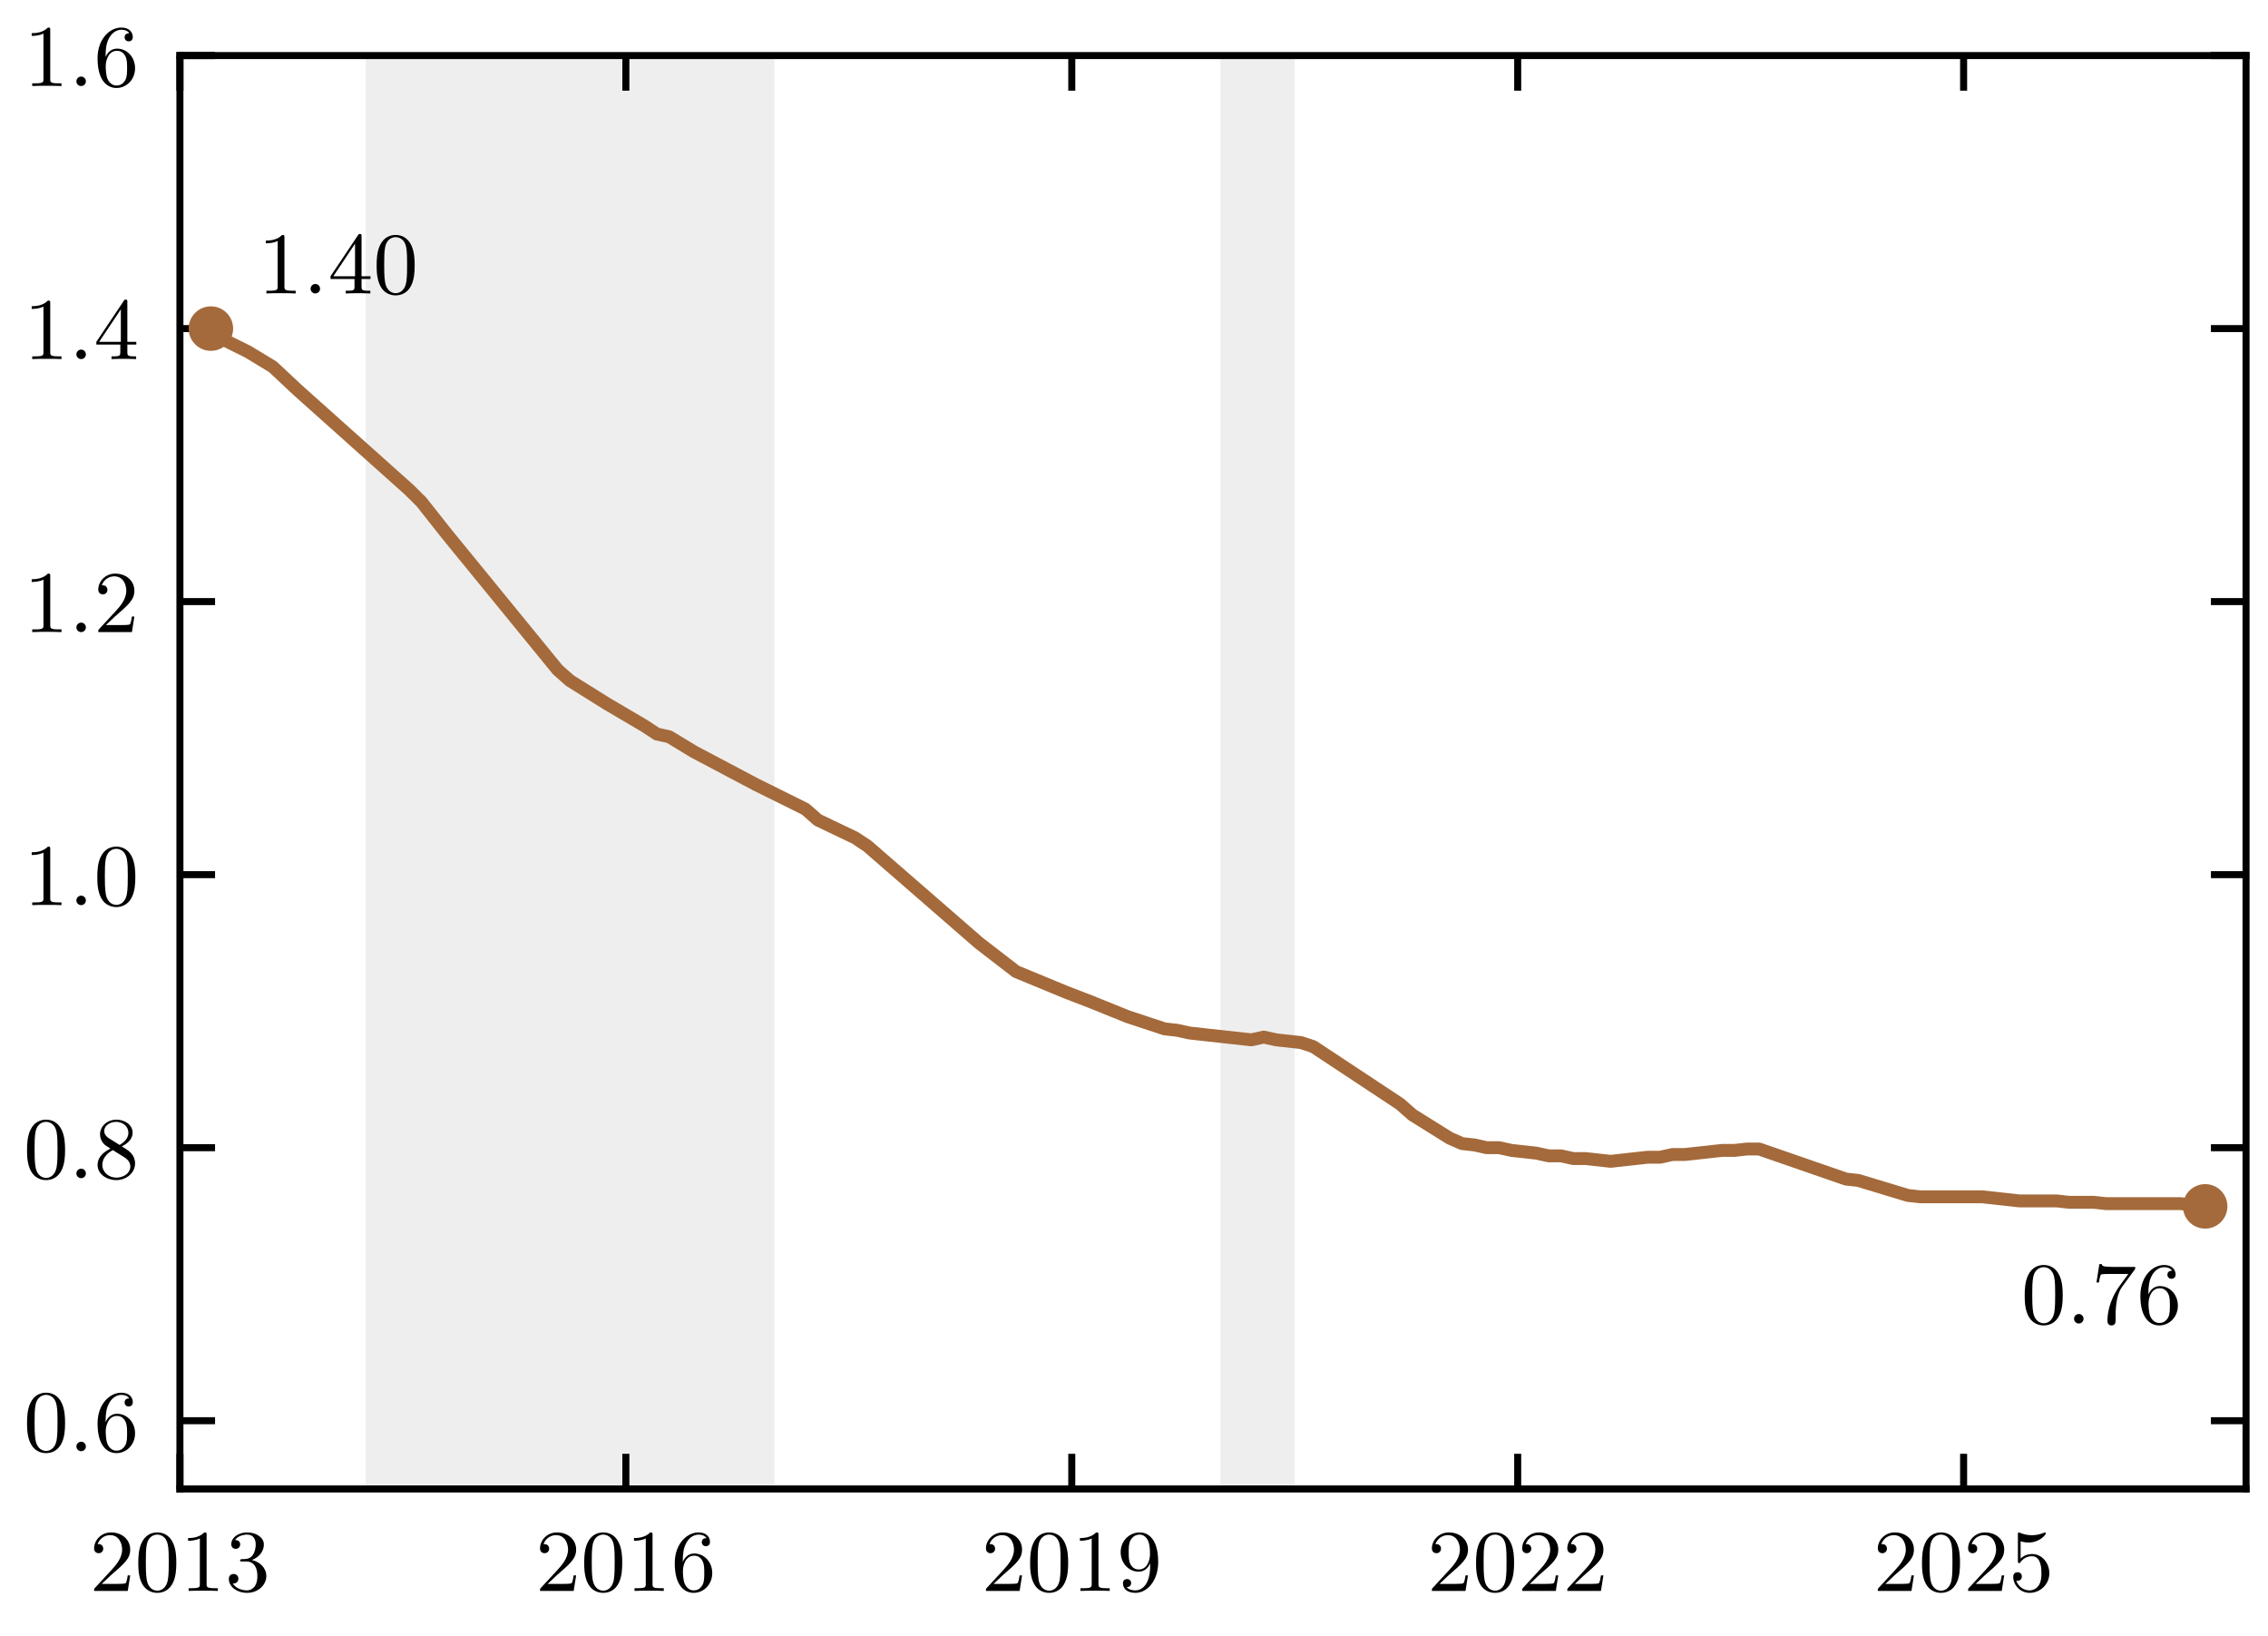
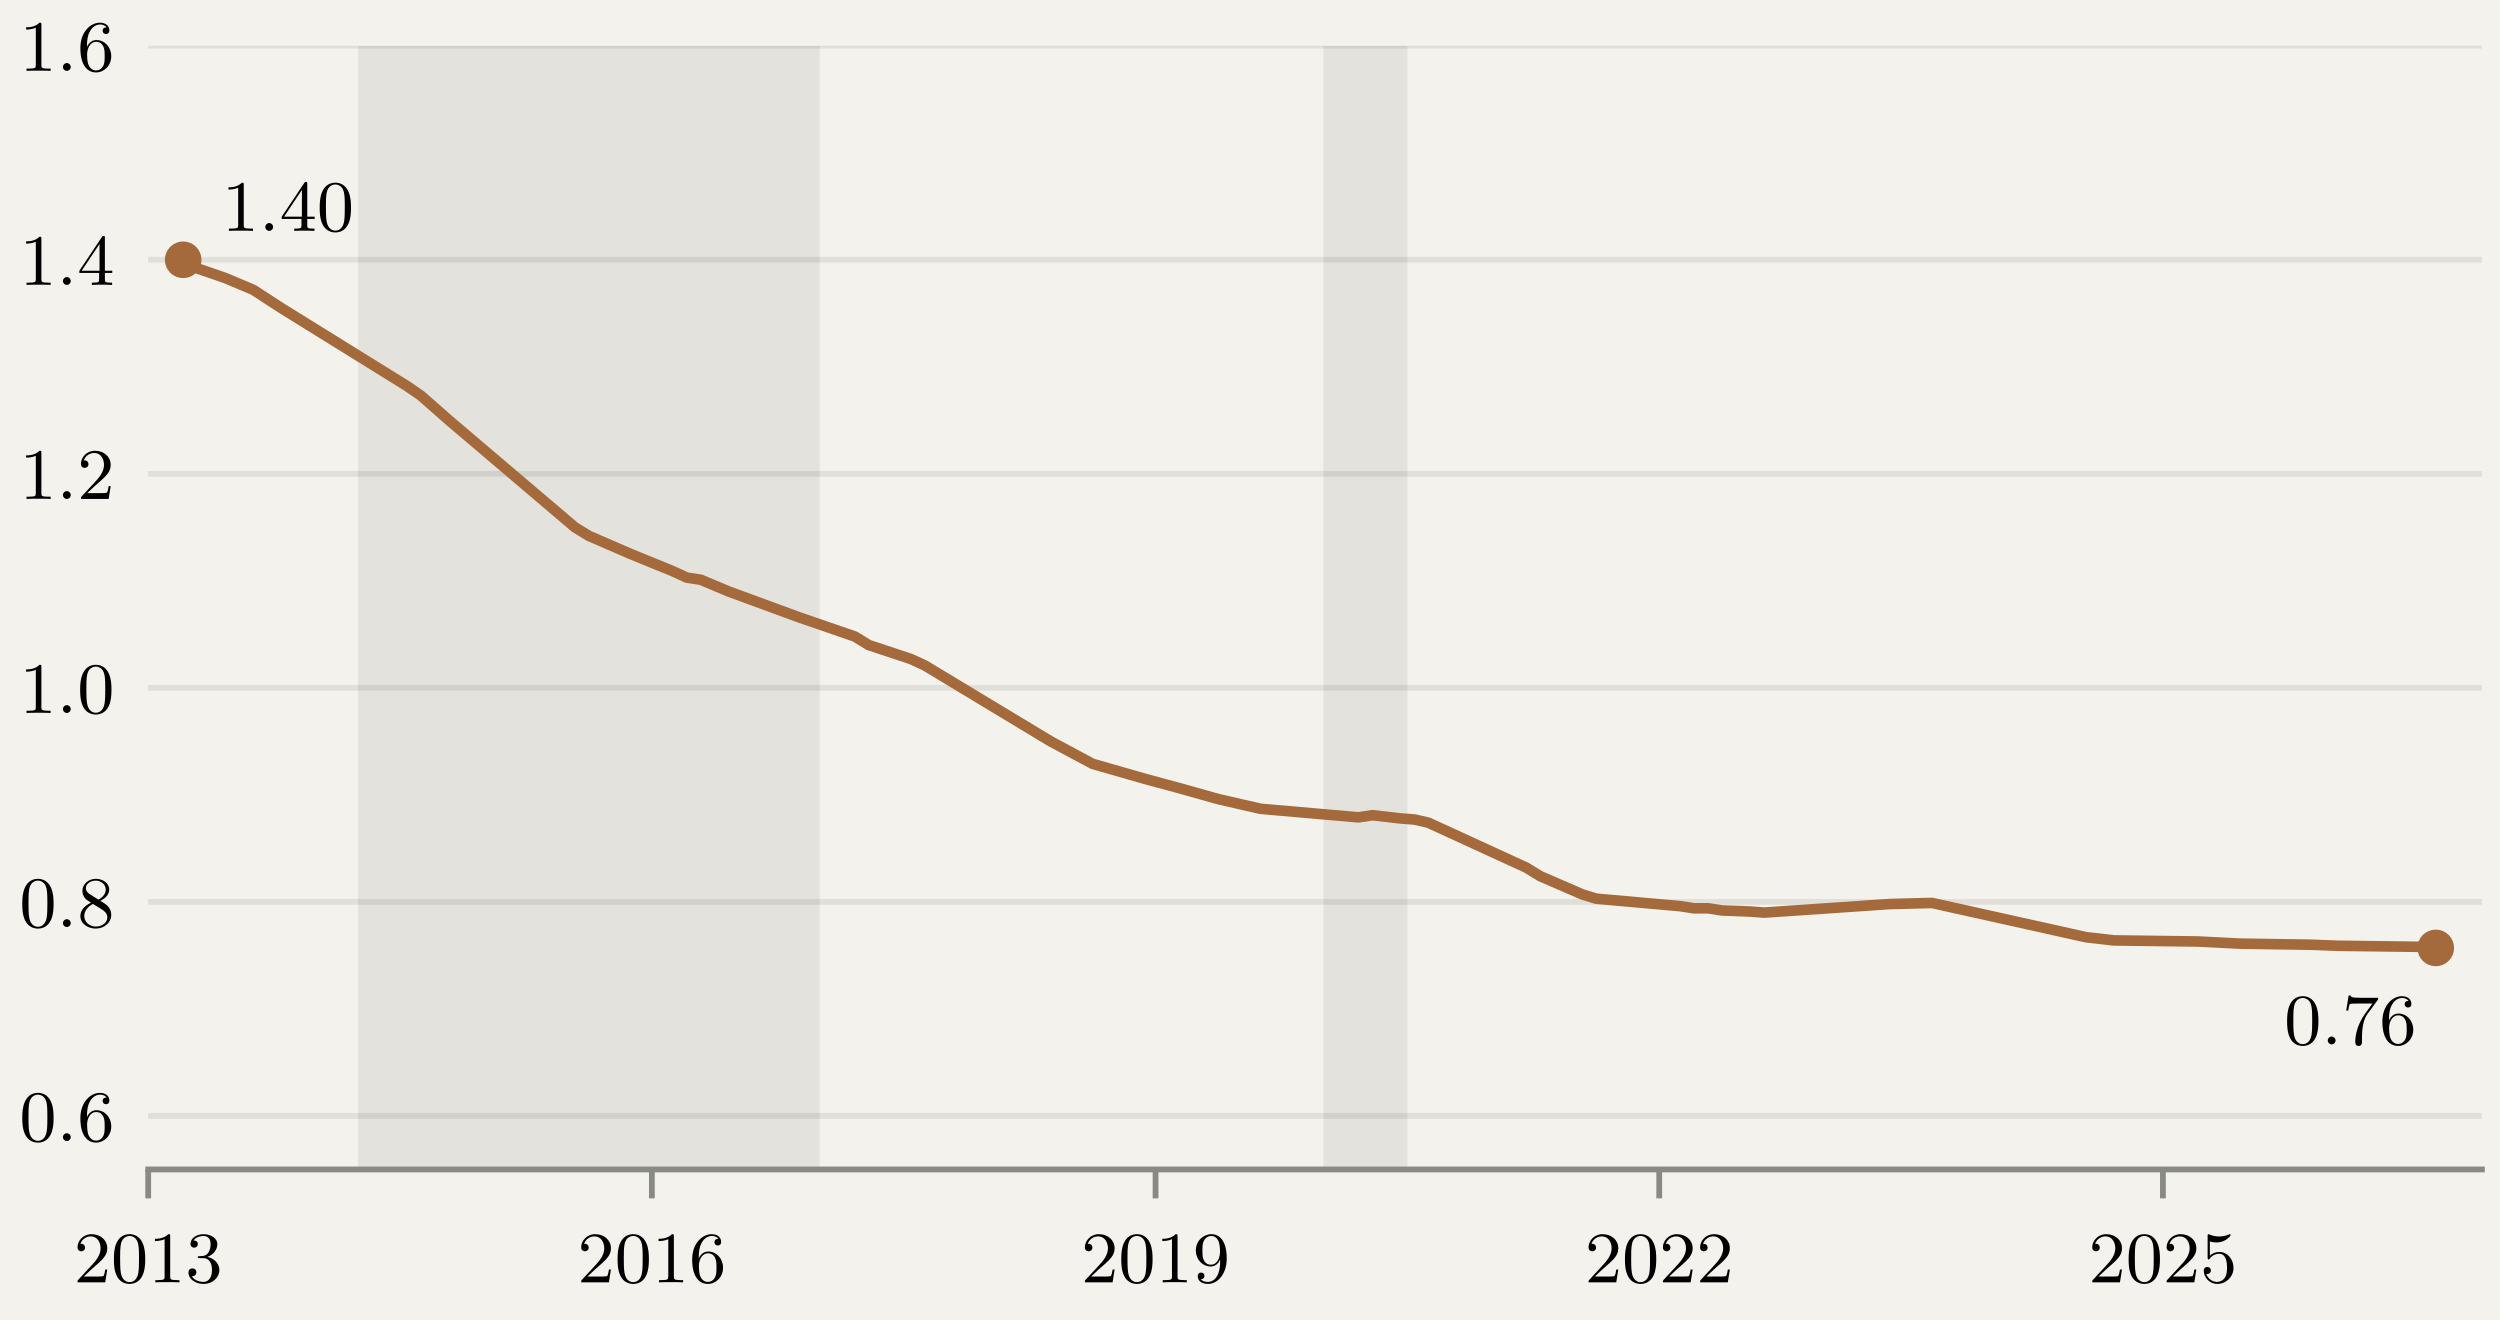
- <svg xmlns="http://www.w3.org/2000/svg" xmlns:xlink="http://www.w3.org/1999/xlink" width="193.68pt" height="139.68pt" viewBox="0 0 193.68 139.68" version="1.1">
+ <svg xmlns="http://www.w3.org/2000/svg" xmlns:xlink="http://www.w3.org/1999/xlink" width="259.2pt" height="136.8pt" viewBox="0 0 259.2 136.8" version="1.1">
  <defs>
    <style type="text/css">*{stroke-linejoin: round; stroke-linecap: butt}</style>
  </defs>
  <g id="figure_1">
    <g id="patch_1">
-       <path d="M 0 139.68  L 193.68 139.68  L 193.68 0  L 0 0  z " style="fill: #ffffff" />
+       <path d="M 0 136.8  L 259.2 136.8  L 259.2 0  L 0 0  z " style="fill: #f4f2ec" />
    </g>
    <g id="axes_1">
      <g id="patch_2">
-         <path d="M 15.365 127.127  L 191.805 127.127  L 191.805 4.744  L 15.365 4.744  z " style="fill: #ffffff" />
-       </g>
-       <g id="patch_3">
-         <path d="M 31.232 127.127  L 66.139 127.127  L 66.139 4.744  L 31.232 4.744  z " clip-path="url(#pcdf5a57029)" style="opacity: 0.07" />
-       </g>
-       <g id="patch_4">
-         <path d="M 104.22 127.127  L 110.566 127.127  L 110.566 4.744  L 104.22 4.744  z " clip-path="url(#pcdf5a57029)" style="opacity: 0.07" />
+         <path d="M 15.365 121.248  L 257.325 121.248  L 257.325 4.744  L 15.365 4.744  z " style="fill: #f4f2ec" />
      </g>
      <g id="matplotlib.axis_1">
        <g id="xtick_1">
          <g id="line2d_1">
            <defs>
-               <path id="mfbcdeee113" d="M 0 0  L 0 -3  " style="stroke: #000000; stroke-width: 0.6" />
+               <path id="m4b4d4f47e8" d="M 0 0  L 0 3  " style="stroke: #8a8a84; stroke-width: 0.6" />
            </defs>
            <g>
-               <use xlink:href="#mfbcdeee113" x="15.365" y="127.127" style="stroke: #000000; stroke-width: 0.6" />
-             </g>
-           </g>
-           <g id="line2d_2">
-             <defs>
-               <path id="ma1b12f14a0" d="M 0 0  L 0 3  " style="stroke: #000000; stroke-width: 0.6" />
-             </defs>
-             <g>
-               <use xlink:href="#ma1b12f14a0" x="15.365" y="4.744" style="stroke: #000000; stroke-width: 0.6" />
+               <use xlink:href="#m4b4d4f47e8" x="15.365" y="121.248" style="fill: #8a8a84; stroke: #8a8a84; stroke-width: 0.6" />
            </g>
          </g>
          <g id="text_1">
-             <g transform="translate(7.654063 135.833) scale(0.075 -0.075)">
+             <g transform="translate(7.654062 132.953) scale(0.075 -0.075)">
              <defs>
                <path id="LMRoman9-Regular-32" d="M 2957 1133  L 2778 1133  C 2765 1050 2714 672 2630 570  C 2592 512 2150 512 2022 512  L 883 512  L 1517 1114  C 2566 2022 2957 2362 2957 3014  C 2957 3750 2349 4262 1562 4262  C 826 4262 326 3680 326 3098  C 326 2778 602 2746 659 2746  C 800 2746 992 2848 992 3078  C 992 3270 858 3411 659 3411  C 627 3411 608 3411 582 3405  C 736 3859 1146 4064 1491 4064  C 2144 4064 2368 3456 2368 3014  C 2368 2362 1875 1830 1568 1498  L 397 230  C 326 160 326 147 326 0  L 2778 0  L 2957 1133  z " transform="scale(0.015625)" />
                <path id="LMRoman9-Regular-30" d="M 3027 2048  C 3027 2477 3008 3027 2784 3507  C 2502 4109 2016 4262 1645 4262  C 1261 4262 774 4109 493 3494  C 288 3053 256 2534 256 2048  C 256 1632 269 1011 544 506  C 845 -38 1344 -141 1638 -141  C 2054 -141 2528 38 2797 627  C 2989 1056 3027 1536 3027 2048  z M 2477 2125  C 2477 1728 2477 1190 2413 813  C 2278 83 1805 19 1645 19  C 1453 19 992 109 870 832  C 806 1210 806 1760 806 2125  C 806 2560 806 3066 883 3418  C 1011 3987 1421 4102 1638 4102  C 1882 4102 2285 3974 2406 3379  C 2477 3027 2477 2528 2477 2125  z " transform="scale(0.015625)" />
                <path id="LMRoman9-Regular-31" d="M 2765 0  L 2765 198  L 2560 198  C 1965 198 1946 275 1946 512  L 1946 4090  C 1946 4250 1939 4262 1779 4262  C 1382 3853 794 3853 595 3853  L 595 3654  C 717 3654 1107 3654 1453 3821  L 1453 512  C 1453 275 1434 198 838 198  L 634 198  L 634 0  C 864 19 1434 19 1696 19  C 1958 19 2534 19 2765 0  z " transform="scale(0.015625)" />
                <path id="LMRoman9-Regular-33" d="M 3008 1088  C 3008 1645 2566 2118 1952 2253  C 2547 2477 2829 2944 2829 3386  C 2829 3878 2285 4262 1619 4262  C 954 4262 454 3885 454 3398  C 454 3187 595 3066 781 3066  C 966 3066 1101 3200 1101 3386  C 1101 3610 947 3706 730 3706  C 896 3974 1286 4102 1600 4102  C 2131 4102 2234 3680 2234 3379  C 2234 3187 2195 2880 2035 2637  C 1837 2349 1613 2336 1427 2323  C 1267 2310 1254 2310 1203 2310  C 1146 2304 1094 2298 1094 2227  C 1094 2144 1146 2144 1254 2144  L 1555 2144  C 2112 2144 2355 1696 2355 1088  C 2355 269 1920 38 1594 38  C 1472 38 851 70 563 544  C 794 512 973 672 973 890  C 973 1101 813 1235 627 1235  C 467 1235 275 1139 275 870  C 275 301 870 -141 1613 -141  C 2413 -141 3008 435 3008 1088  z " transform="scale(0.015625)" />
              </defs>
              <use xlink:href="#LMRoman9-Regular-32" />
              <use xlink:href="#LMRoman9-Regular-30" transform="translate(51.39999 0)" />
              <use xlink:href="#LMRoman9-Regular-31" transform="translate(102.8 0)" />
              <use xlink:href="#LMRoman9-Regular-33" transform="translate(154.2 0)" />
            </g>
          </g>
        </g>
        <g id="xtick_2">
-           <g id="line2d_3">
-             <g>
-               <use xlink:href="#mfbcdeee113" x="53.446" y="127.127" style="stroke: #000000; stroke-width: 0.6" />
-             </g>
-           </g>
-           <g id="line2d_4">
-             <g>
-               <use xlink:href="#ma1b12f14a0" x="53.446" y="4.744" style="stroke: #000000; stroke-width: 0.6" />
+           <g id="line2d_2">
+             <g>
+               <use xlink:href="#m4b4d4f47e8" x="67.587" y="121.248" style="fill: #8a8a84; stroke: #8a8a84; stroke-width: 0.6" />
            </g>
          </g>
          <g id="text_2">
-             <g transform="translate(45.73464 135.833) scale(0.075 -0.075)">
+             <g transform="translate(59.87564 132.953) scale(0.075 -0.075)">
              <defs>
                <path id="LMRoman9-Regular-36" d="M 3008 1299  C 3008 2112 2419 2726 1696 2726  C 1312 2726 1037 2502 858 2118  C 858 2771 928 3136 1101 3469  C 1229 3731 1542 4102 2016 4102  C 2144 4102 2438 4077 2586 3846  C 2349 3846 2246 3725 2246 3552  C 2246 3386 2362 3258 2541 3258  C 2720 3258 2842 3373 2842 3565  C 2842 3923 2586 4262 2003 4262  C 1178 4262 275 3450 275 2022  C 275 288 1056 -141 1658 -141  C 2368 -141 3008 454 3008 1299  z M 2426 1306  C 2426 998 2426 685 2304 448  C 2106 83 1824 38 1651 38  C 1286 38 1075 339 998 525  C 877 813 870 1344 870 1446  C 870 1875 1069 2566 1683 2566  C 1786 2566 2099 2566 2304 2170  C 2426 1926 2426 1613 2426 1306  z " transform="scale(0.015625)" />
              </defs>
              <use xlink:href="#LMRoman9-Regular-32" />
              <use xlink:href="#LMRoman9-Regular-30" transform="translate(51.39999 0)" />
              <use xlink:href="#LMRoman9-Regular-31" transform="translate(102.8 0)" />
              <use xlink:href="#LMRoman9-Regular-36" transform="translate(154.2 0)" />
            </g>
          </g>
        </g>
        <g id="xtick_3">
-           <g id="line2d_5">
-             <g>
-               <use xlink:href="#mfbcdeee113" x="91.526" y="127.127" style="stroke: #000000; stroke-width: 0.6" />
-             </g>
-           </g>
-           <g id="line2d_6">
-             <g>
-               <use xlink:href="#ma1b12f14a0" x="91.526" y="4.744" style="stroke: #000000; stroke-width: 0.6" />
+           <g id="line2d_3">
+             <g>
+               <use xlink:href="#m4b4d4f47e8" x="119.808" y="121.248" style="fill: #8a8a84; stroke: #8a8a84; stroke-width: 0.6" />
            </g>
          </g>
          <g id="text_3">
-             <g transform="translate(83.81521 135.833) scale(0.075 -0.075)">
+             <g transform="translate(112.0972 132.953) scale(0.075 -0.075)">
              <defs>
                <path id="LMRoman9-Regular-39" d="M 3008 2106  C 3008 3840 2240 4262 1664 4262  C 928 4262 275 3667 275 2829  C 275 2016 864 1402 1587 1402  C 2054 1402 2310 1741 2426 2016  L 2426 1875  C 2426 314 1715 38 1350 38  C 1203 38 877 64 710 275  L 736 275  C 787 262 1037 314 1037 570  C 1037 736 922 864 742 864  C 563 864 442 749 442 557  C 442 134 781 -141 1357 -141  C 2182 -141 3008 704 3008 2106  z M 2413 2694  C 2413 2227 2202 1562 1600 1562  C 1498 1562 1184 1562 979 1958  C 858 2202 858 2515 858 2822  C 858 3130 858 3450 992 3693  C 1184 4019 1434 4102 1664 4102  C 2099 4102 2272 3661 2298 3597  C 2387 3360 2413 2970 2413 2694  z " transform="scale(0.015625)" />
              </defs>
              <use xlink:href="#LMRoman9-Regular-32" />
              <use xlink:href="#LMRoman9-Regular-30" transform="translate(51.39999 0)" />
              <use xlink:href="#LMRoman9-Regular-31" transform="translate(102.8 0)" />
              <use xlink:href="#LMRoman9-Regular-39" transform="translate(154.2 0)" />
            </g>
          </g>
        </g>
        <g id="xtick_4">
-           <g id="line2d_7">
-             <g>
-               <use xlink:href="#mfbcdeee113" x="129.607" y="127.127" style="stroke: #000000; stroke-width: 0.6" />
-             </g>
-           </g>
-           <g id="line2d_8">
-             <g>
-               <use xlink:href="#ma1b12f14a0" x="129.607" y="4.744" style="stroke: #000000; stroke-width: 0.6" />
+           <g id="line2d_4">
+             <g>
+               <use xlink:href="#m4b4d4f47e8" x="172.03" y="121.248" style="fill: #8a8a84; stroke: #8a8a84; stroke-width: 0.6" />
            </g>
          </g>
          <g id="text_4">
-             <g transform="translate(121.8958 135.833) scale(0.075 -0.075)">
+             <g transform="translate(164.3188 132.953) scale(0.075 -0.075)">
              <use xlink:href="#LMRoman9-Regular-32" />
              <use xlink:href="#LMRoman9-Regular-30" transform="translate(51.39999 0)" />
              <use xlink:href="#LMRoman9-Regular-32" transform="translate(102.8 0)" />
              <use xlink:href="#LMRoman9-Regular-32" transform="translate(154.2 0)" />
            </g>
          </g>
        </g>
        <g id="xtick_5">
-           <g id="line2d_9">
-             <g>
-               <use xlink:href="#mfbcdeee113" x="167.687" y="127.127" style="stroke: #000000; stroke-width: 0.6" />
-             </g>
-           </g>
-           <g id="line2d_10">
-             <g>
-               <use xlink:href="#ma1b12f14a0" x="167.687" y="4.744" style="stroke: #000000; stroke-width: 0.6" />
+           <g id="line2d_5">
+             <g>
+               <use xlink:href="#m4b4d4f47e8" x="224.251" y="121.248" style="fill: #8a8a84; stroke: #8a8a84; stroke-width: 0.6" />
            </g>
          </g>
          <g id="text_5">
-             <g transform="translate(159.9764 135.833) scale(0.075 -0.075)">
+             <g transform="translate(216.5404 132.953) scale(0.075 -0.075)">
              <defs>
                <path id="LMRoman9-Regular-35" d="M 2957 1280  C 2957 2054 2406 2688 1709 2688  C 1402 2688 1088 2586 864 2355  L 864 3616  C 1056 3558 1254 3526 1453 3526  C 2240 3526 2701 4096 2701 4179  C 2701 4237 2662 4262 2630 4262  C 2630 4262 2605 4262 2547 4230  C 2246 4109 1952 4058 1683 4058  C 1408 4058 1120 4109 826 4230  C 762 4262 742 4262 742 4262  C 666 4262 666 4198 666 4090  L 666 2208  C 666 2093 666 2022 755 2022  C 806 2022 826 2048 864 2106  C 1056 2374 1363 2528 1696 2528  C 2381 2528 2381 1542 2381 1312  C 2381 1114 2381 717 2202 429  C 2029 160 1760 38 1510 38  C 1133 38 704 275 550 749  C 550 749 595 736 640 736  C 768 736 954 819 954 1050  C 954 1248 813 1363 640 1363  C 506 1363 326 1286 326 1030  C 326 448 813 -141 1523 -141  C 2298 -141 2957 486 2957 1280  z " transform="scale(0.015625)" />
              </defs>
              <use xlink:href="#LMRoman9-Regular-32" />
              <use xlink:href="#LMRoman9-Regular-30" transform="translate(51.39999 0)" />
              <use xlink:href="#LMRoman9-Regular-32" transform="translate(102.8 0)" />
              <use xlink:href="#LMRoman9-Regular-35" transform="translate(154.2 0)" />
            </g>
          </g>
        </g>
      </g>
      <g id="matplotlib.axis_2">
        <g id="ytick_1">
-           <g id="line2d_11">
-             <defs>
-               <path id="me8055a695e" d="M 0 0  L 3 0  " style="stroke: #000000; stroke-width: 0.6" />
-             </defs>
-             <g>
-               <use xlink:href="#me8055a695e" x="15.365" y="121.3" style="stroke: #000000; stroke-width: 0.6" />
-             </g>
-           </g>
+           <g id="line2d_6">
+             <path d="M 15.365 115.7  L 257.325 115.7  " clip-path="url(#p31ec427b73)" style="fill: none; stroke: #000000; stroke-opacity: 0.08; stroke-width: 0.6; stroke-linecap: square" />
+           </g>
+           <g id="line2d_7" />
+           <g id="text_6">
+             <g transform="translate(2.009531 118.3024) scale(0.075 -0.075)">
+               <defs>
+                 <path id="LMRoman9-Regular-2e" d="M 1254 346  C 1254 531 1101 691 909 691  C 717 691 563 531 563 346  C 563 154 717 0 909 0  C 1101 0 1254 154 1254 346  z " transform="scale(0.015625)" />
+               </defs>
+               <use xlink:href="#LMRoman9-Regular-30" />
+               <use xlink:href="#LMRoman9-Regular-2e" transform="translate(51.39999 0)" />
+               <use xlink:href="#LMRoman9-Regular-36" transform="translate(79.99998 0)" />
+             </g>
+           </g>
+         </g>
+         <g id="ytick_2">
+           <g id="line2d_8">
+             <path d="M 15.365 93.509  L 257.325 93.509  " clip-path="url(#p31ec427b73)" style="fill: none; stroke: #000000; stroke-opacity: 0.08; stroke-width: 0.6; stroke-linecap: square" />
+           </g>
+           <g id="line2d_9" />
+           <g id="text_7">
+             <g transform="translate(2.009531 96.11125) scale(0.075 -0.075)">
+               <defs>
+                 <path id="LMRoman9-Regular-38" d="M 3008 1075  C 3008 1696 2534 2003 2374 2106  C 2304 2157 2118 2272 2042 2317  C 2362 2470 2829 2790 2829 3309  C 2829 3910 2227 4262 1651 4262  C 979 4262 454 3782 454 3194  C 454 2950 544 2720 698 2534  C 806 2413 845 2387 1216 2150  C 653 1882 275 1491 275 966  C 275 288 947 -141 1638 -141  C 2381 -141 3008 384 3008 1075  z M 2522 3309  C 2522 2861 2138 2566 1882 2419  L 1101 2906  C 909 3027 762 3200 762 3437  C 762 3853 1210 4102 1632 4102  C 2125 4102 2522 3757 2522 3309  z M 2662 851  C 2662 346 2150 38 1645 38  C 1088 38 621 435 621 966  C 621 1427 941 1811 1389 2042  L 2195 1542  C 2342 1446 2662 1242 2662 851  z " transform="scale(0.015625)" />
+               </defs>
+               <use xlink:href="#LMRoman9-Regular-30" />
+               <use xlink:href="#LMRoman9-Regular-2e" transform="translate(51.39999 0)" />
+               <use xlink:href="#LMRoman9-Regular-38" transform="translate(79.99998 0)" />
+             </g>
+           </g>
+         </g>
+         <g id="ytick_3">
+           <g id="line2d_10">
+             <path d="M 15.365 71.317  L 257.325 71.317  " clip-path="url(#p31ec427b73)" style="fill: none; stroke: #000000; stroke-opacity: 0.08; stroke-width: 0.6; stroke-linecap: square" />
+           </g>
+           <g id="line2d_11" />
+           <g id="text_8">
+             <g transform="translate(2.009531 73.92006) scale(0.075 -0.075)">
+               <use xlink:href="#LMRoman9-Regular-31" />
+               <use xlink:href="#LMRoman9-Regular-2e" transform="translate(51.39999 0)" />
+               <use xlink:href="#LMRoman9-Regular-30" transform="translate(79.99998 0)" />
+             </g>
+           </g>
+         </g>
+         <g id="ytick_4">
          <g id="line2d_12">
-             <defs>
-               <path id="m0385f86211" d="M 0 0  L -3 0  " style="stroke: #000000; stroke-width: 0.6" />
-             </defs>
-             <g>
-               <use xlink:href="#m0385f86211" x="191.805" y="121.3" style="stroke: #000000; stroke-width: 0.6" />
-             </g>
-           </g>
-           <g id="text_6">
-             <g transform="translate(2.009531 123.9024) scale(0.075 -0.075)">
-               <defs>
-                 <path id="LMRoman9-Regular-2e" d="M 1254 346  C 1254 531 1101 691 909 691  C 717 691 563 531 563 346  C 563 154 717 0 909 0  C 1101 0 1254 154 1254 346  z " transform="scale(0.015625)" />
-               </defs>
-               <use xlink:href="#LMRoman9-Regular-30" />
-               <use xlink:href="#LMRoman9-Regular-2e" transform="translate(51.39999 0)" />
-               <use xlink:href="#LMRoman9-Regular-36" transform="translate(79.99998 0)" />
-             </g>
-           </g>
-         </g>
-         <g id="ytick_2">
-           <g id="line2d_13">
-             <g>
-               <use xlink:href="#me8055a695e" x="15.365" y="97.989" style="stroke: #000000; stroke-width: 0.6" />
-             </g>
-           </g>
+             <path d="M 15.365 49.126  L 257.325 49.126  " clip-path="url(#p31ec427b73)" style="fill: none; stroke: #000000; stroke-opacity: 0.08; stroke-width: 0.6; stroke-linecap: square" />
+           </g>
+           <g id="line2d_13" />
+           <g id="text_9">
+             <g transform="translate(2.009531 51.72886) scale(0.075 -0.075)">
+               <use xlink:href="#LMRoman9-Regular-31" />
+               <use xlink:href="#LMRoman9-Regular-2e" transform="translate(51.39999 0)" />
+               <use xlink:href="#LMRoman9-Regular-32" transform="translate(79.99998 0)" />
+             </g>
+           </g>
+         </g>
+         <g id="ytick_5">
          <g id="line2d_14">
-             <g>
-               <use xlink:href="#m0385f86211" x="191.805" y="97.989" style="stroke: #000000; stroke-width: 0.6" />
-             </g>
-           </g>
-           <g id="text_7">
-             <g transform="translate(2.009531 100.5912) scale(0.075 -0.075)">
-               <defs>
-                 <path id="LMRoman9-Regular-38" d="M 3008 1075  C 3008 1696 2534 2003 2374 2106  C 2304 2157 2118 2272 2042 2317  C 2362 2470 2829 2790 2829 3309  C 2829 3910 2227 4262 1651 4262  C 979 4262 454 3782 454 3194  C 454 2950 544 2720 698 2534  C 806 2413 845 2387 1216 2150  C 653 1882 275 1491 275 966  C 275 288 947 -141 1638 -141  C 2381 -141 3008 384 3008 1075  z M 2522 3309  C 2522 2861 2138 2566 1882 2419  L 1101 2906  C 909 3027 762 3200 762 3437  C 762 3853 1210 4102 1632 4102  C 2125 4102 2522 3757 2522 3309  z M 2662 851  C 2662 346 2150 38 1645 38  C 1088 38 621 435 621 966  C 621 1427 941 1811 1389 2042  L 2195 1542  C 2342 1446 2662 1242 2662 851  z " transform="scale(0.015625)" />
-               </defs>
-               <use xlink:href="#LMRoman9-Regular-30" />
-               <use xlink:href="#LMRoman9-Regular-2e" transform="translate(51.39999 0)" />
-               <use xlink:href="#LMRoman9-Regular-38" transform="translate(79.99998 0)" />
-             </g>
-           </g>
-         </g>
-         <g id="ytick_3">
-           <g id="line2d_15">
-             <g>
-               <use xlink:href="#me8055a695e" x="15.365" y="74.677" style="stroke: #000000; stroke-width: 0.6" />
-             </g>
-           </g>
+             <path d="M 15.365 26.935  L 257.325 26.935  " clip-path="url(#p31ec427b73)" style="fill: none; stroke: #000000; stroke-opacity: 0.08; stroke-width: 0.6; stroke-linecap: square" />
+           </g>
+           <g id="line2d_15" />
+           <g id="text_10">
+             <g transform="translate(2.009531 29.53768) scale(0.075 -0.075)">
+               <defs>
+                 <path id="LMRoman9-Regular-34" d="M 3098 1056  L 3098 1254  L 2445 1254  L 2445 4160  C 2445 4288 2445 4333 2323 4333  C 2246 4333 2240 4326 2182 4237  L 186 1254  L 186 1056  L 1933 1056  L 1933 506  C 1933 269 1914 198 1434 198  L 1293 198  L 1293 0  C 1696 19 2144 19 2189 19  C 2221 19 2682 19 3085 0  L 3085 198  L 2944 198  C 2464 198 2445 269 2445 506  L 2445 1056  L 3098 1056  z M 1971 1254  L 390 1254  L 1971 3622  L 1971 1254  z " transform="scale(0.015625)" />
+               </defs>
+               <use xlink:href="#LMRoman9-Regular-31" />
+               <use xlink:href="#LMRoman9-Regular-2e" transform="translate(51.39999 0)" />
+               <use xlink:href="#LMRoman9-Regular-34" transform="translate(79.99998 0)" />
+             </g>
+           </g>
+         </g>
+         <g id="ytick_6">
          <g id="line2d_16">
-             <g>
-               <use xlink:href="#m0385f86211" x="191.805" y="74.677" style="stroke: #000000; stroke-width: 0.6" />
-             </g>
-           </g>
-           <g id="text_8">
-             <g transform="translate(2.009531 77.28006) scale(0.075 -0.075)">
-               <use xlink:href="#LMRoman9-Regular-31" />
-               <use xlink:href="#LMRoman9-Regular-2e" transform="translate(51.39999 0)" />
-               <use xlink:href="#LMRoman9-Regular-30" transform="translate(79.99998 0)" />
-             </g>
-           </g>
-         </g>
-         <g id="ytick_4">
-           <g id="line2d_17">
-             <g>
-               <use xlink:href="#me8055a695e" x="15.365" y="51.366" style="stroke: #000000; stroke-width: 0.6" />
-             </g>
-           </g>
-           <g id="line2d_18">
-             <g>
-               <use xlink:href="#m0385f86211" x="191.805" y="51.366" style="stroke: #000000; stroke-width: 0.6" />
-             </g>
-           </g>
-           <g id="text_9">
-             <g transform="translate(2.009531 53.96887) scale(0.075 -0.075)">
-               <use xlink:href="#LMRoman9-Regular-31" />
-               <use xlink:href="#LMRoman9-Regular-2e" transform="translate(51.39999 0)" />
-               <use xlink:href="#LMRoman9-Regular-32" transform="translate(79.99998 0)" />
-             </g>
-           </g>
-         </g>
-         <g id="ytick_5">
-           <g id="line2d_19">
-             <g>
-               <use xlink:href="#me8055a695e" x="15.365" y="28.055" style="stroke: #000000; stroke-width: 0.6" />
-             </g>
-           </g>
-           <g id="line2d_20">
-             <g>
-               <use xlink:href="#m0385f86211" x="191.805" y="28.055" style="stroke: #000000; stroke-width: 0.6" />
-             </g>
-           </g>
-           <g id="text_10">
-             <g transform="translate(2.009531 30.65768) scale(0.075 -0.075)">
-               <defs>
-                 <path id="LMRoman9-Regular-34" d="M 3098 1056  L 3098 1254  L 2445 1254  L 2445 4160  C 2445 4288 2445 4333 2323 4333  C 2246 4333 2240 4326 2182 4237  L 186 1254  L 186 1056  L 1933 1056  L 1933 506  C 1933 269 1914 198 1434 198  L 1293 198  L 1293 0  C 1696 19 2144 19 2189 19  C 2221 19 2682 19 3085 0  L 3085 198  L 2944 198  C 2464 198 2445 269 2445 506  L 2445 1056  L 3098 1056  z M 1971 1254  L 390 1254  L 1971 3622  L 1971 1254  z " transform="scale(0.015625)" />
-               </defs>
-               <use xlink:href="#LMRoman9-Regular-31" />
-               <use xlink:href="#LMRoman9-Regular-2e" transform="translate(51.39999 0)" />
-               <use xlink:href="#LMRoman9-Regular-34" transform="translate(79.99998 0)" />
-             </g>
-           </g>
-         </g>
-         <g id="ytick_6">
-           <g id="line2d_21">
-             <g>
-               <use xlink:href="#me8055a695e" x="15.365" y="4.744" style="stroke: #000000; stroke-width: 0.6" />
-             </g>
-           </g>
-           <g id="line2d_22">
-             <g>
-               <use xlink:href="#m0385f86211" x="191.805" y="4.744" style="stroke: #000000; stroke-width: 0.6" />
-             </g>
-           </g>
+             <path d="M 15.365 4.744  L 257.325 4.744  " clip-path="url(#p31ec427b73)" style="fill: none; stroke: #000000; stroke-opacity: 0.08; stroke-width: 0.6; stroke-linecap: square" />
+           </g>
+           <g id="line2d_17" />
          <g id="text_11">
            <g transform="translate(2.009531 7.346484) scale(0.075 -0.075)">
              <use xlink:href="#LMRoman9-Regular-31" />
              <use xlink:href="#LMRoman9-Regular-2e" transform="translate(51.39999 0)" />
              <use xlink:href="#LMRoman9-Regular-36" transform="translate(79.99998 0)" />
            </g>
          </g>
        </g>
      </g>
-       <g id="line2d_23">
-         <path d="M 18.009 28.055  L 19.068 28.987  L 21.182 30.036  L 23.298 31.319  L 25.414 33.3  L 34.935 41.809  L 35.992 42.858  L 38.108 45.538  L 47.628 57.194  L 48.686 58.126  L 51.859 60.108  L 55.032 61.973  L 56.09 62.672  L 57.148 62.905  L 59.263 64.187  L 64.552 66.985  L 66.668 68.034  L 68.783 69.083  L 69.842 70.015  L 73.015 71.53  L 74.073 72.23  L 83.593 80.505  L 86.766 82.953  L 90.997 84.701  L 93.113 85.517  L 96.286 86.799  L 99.46 87.848  L 100.517 87.965  L 101.576 88.198  L 106.864 88.781  L 107.922 88.547  L 108.98 88.781  L 111.096 89.014  L 112.153 89.363  L 119.557 94.259  L 120.616 95.191  L 123.789 97.173  L 124.847 97.639  L 125.904 97.755  L 126.963 97.989  L 128.02 97.989  L 129.077 98.222  L 131.193 98.455  L 132.251 98.688  L 133.309 98.688  L 134.367 98.921  L 135.424 98.921  L 137.54 99.154  L 140.714 98.804  L 141.771 98.804  L 142.83 98.571  L 143.887 98.571  L 147.06 98.222  L 148.118 98.222  L 149.176 98.105  L 150.234 98.105  L 157.638 100.669  L 158.696 100.786  L 162.927 102.068  L 163.985 102.185  L 169.274 102.185  L 172.447 102.534  L 175.621 102.534  L 176.678 102.651  L 178.794 102.651  L 179.852 102.767  L 186.198 102.767  L 188.314 103  L 188.314 103  " clip-path="url(#pcdf5a57029)" style="fill: none; stroke: #a46a3b; stroke-width: 1.1; stroke-linecap: square" />
-       </g>
-       <g id="line2d_24">
+       <g id="patch_3">
+         <path d="M 37.124 121.248  L 84.994 121.248  L 84.994 4.744  L 37.124 4.744  z " clip-path="url(#p31ec427b73)" style="opacity: 0.07" />
+       </g>
+       <g id="patch_4">
+         <path d="M 137.215 121.248  L 145.919 121.248  L 145.919 4.744  L 137.215 4.744  z " clip-path="url(#p31ec427b73)" style="opacity: 0.07" />
+       </g>
+       <g id="line2d_18">
+         <path d="M 18.991 26.935  L 20.443 27.823  L 23.343 28.821  L 26.244 30.042  L 29.146 31.928  L 42.202 40.028  L 43.652 41.026  L 46.553 43.578  L 59.609 54.674  L 61.059 55.562  L 65.411 57.448  L 69.762 59.223  L 71.213 59.889  L 72.664 60.111  L 75.564 61.331  L 82.818 63.994  L 85.72 64.993  L 88.62 65.991  L 90.071 66.879  L 94.423 68.322  L 95.873 68.987  L 108.929 76.865  L 113.28 79.195  L 119.082 80.86  L 121.984 81.636  L 126.336 82.857  L 130.688 83.855  L 140.841 84.743  L 142.293 84.521  L 145.193 84.854  L 146.645 84.965  L 148.095 85.298  L 158.248 89.958  L 159.7 90.846  L 164.052 92.732  L 165.502 93.176  L 174.206 93.952  L 175.656 94.174  L 177.107 94.174  L 178.557 94.396  L 181.459 94.507  L 182.909 94.618  L 195.965 93.73  L 200.316 93.619  L 216.274 97.17  L 219.174 97.503  L 227.877 97.614  L 232.229 97.836  L 239.483 97.947  L 242.384 98.058  L 251.088 98.169  L 252.538 98.28  L 252.538 98.28  " clip-path="url(#p31ec427b73)" style="fill: none; stroke: #a46a3b; stroke-width: 1.1; stroke-linecap: square" />
+       </g>
+       <g id="line2d_19">
        <defs>
-           <path id="m131f75b844" d="M 0 1.4  C 0.371 1.4 0.727 1.252 0.99 0.99  C 1.252 0.727 1.4 0.371 1.4 0  C 1.4 -0.371 1.252 -0.727 0.99 -0.99  C 0.727 -1.252 0.371 -1.4 0 -1.4  C -0.371 -1.4 -0.727 -1.252 -0.99 -0.99  C -1.252 -0.727 -1.4 -0.371 -1.4 0  C -1.4 0.371 -1.252 0.727 -0.99 0.99  C -0.727 1.252 -0.371 1.4 0 1.4  z " style="stroke: #a46a3b" />
+           <path id="mce4c87f660" d="M 0 1.4  C 0.371 1.4 0.727 1.252 0.99 0.99  C 1.252 0.727 1.4 0.371 1.4 0  C 1.4 -0.371 1.252 -0.727 0.99 -0.99  C 0.727 -1.252 0.371 -1.4 0 -1.4  C -0.371 -1.4 -0.727 -1.252 -0.99 -0.99  C -1.252 -0.727 -1.4 -0.371 -1.4 0  C -1.4 0.371 -1.252 0.727 -0.99 0.99  C -0.727 1.252 -0.371 1.4 0 1.4  z " style="stroke: #a46a3b" />
        </defs>
-         <g clip-path="url(#pcdf5a57029)">
-           <use xlink:href="#m131f75b844" x="18.009" y="28.055" style="fill: #a46a3b; stroke: #a46a3b" />
-           <use xlink:href="#m131f75b844" x="188.314" y="103" style="fill: #a46a3b; stroke: #a46a3b" />
+         <g clip-path="url(#p31ec427b73)">
+           <use xlink:href="#mce4c87f660" x="18.991" y="26.935" style="fill: #a46a3b; stroke: #a46a3b" />
+           <use xlink:href="#mce4c87f660" x="252.538" y="98.28" style="fill: #a46a3b; stroke: #a46a3b" />
        </g>
      </g>
      <g id="patch_5">
-         <path d="M 15.365 127.127  L 15.365 4.744  " style="fill: none; stroke: #000000; stroke-width: 0.6; stroke-linejoin: miter; stroke-linecap: square" />
-       </g>
-       <g id="patch_6">
-         <path d="M 191.805 127.127  L 191.805 4.744  " style="fill: none; stroke: #000000; stroke-width: 0.6; stroke-linejoin: miter; stroke-linecap: square" />
-       </g>
-       <g id="patch_7">
-         <path d="M 15.365 127.127  L 191.805 127.127  " style="fill: none; stroke: #000000; stroke-width: 0.6; stroke-linejoin: miter; stroke-linecap: square" />
-       </g>
-       <g id="patch_8">
-         <path d="M 15.365 4.744  L 191.805 4.744  " style="fill: none; stroke: #000000; stroke-width: 0.6; stroke-linejoin: miter; stroke-linecap: square" />
+         <path d="M 15.365 121.248  L 257.325 121.248  " style="fill: none; stroke: #8a8a84; stroke-width: 0.6; stroke-linejoin: miter; stroke-linecap: square" />
      </g>
      <g id="text_12">
-         <g transform="translate(22.00906 25.05494) scale(0.075 -0.075)">
+         <g transform="translate(22.99092 23.93494) scale(0.075 -0.075)">
          <use xlink:href="#LMRoman9-Regular-31" />
          <use xlink:href="#LMRoman9-Regular-2e" transform="translate(51.39999 0)" />
          <use xlink:href="#LMRoman9-Regular-34" transform="translate(79.99998 0)" />
          <use xlink:href="#LMRoman9-Regular-30" transform="translate(131.4 0)" />
        </g>
      </g>
      <g id="text_13">
-         <g transform="translate(172.6033 113.0004) scale(0.075 -0.075)">
+         <g transform="translate(236.8271 108.2796) scale(0.075 -0.075)">
          <defs>
            <path id="LMRoman9-Regular-37" d="M 3194 4122  L 1600 4122  C 794 4122 774 4205 755 4326  L 576 4326  L 365 2989  L 544 2989  C 570 3136 621 3494 704 3571  C 749 3610 1254 3610 1344 3610  L 2688 3610  L 2074 2771  C 1242 1626 1165 582 1165 218  C 1165 147 1165 -141 1459 -141  C 1760 -141 1760 141 1760 224  L 1760 538  C 1760 1478 1901 2221 2240 2682  L 3136 3904  C 3194 3974 3194 3987 3194 4122  z " transform="scale(0.015625)" />
          </defs>
          <use xlink:href="#LMRoman9-Regular-30" />
          <use xlink:href="#LMRoman9-Regular-2e" transform="translate(51.39999 0)" />
          <use xlink:href="#LMRoman9-Regular-37" transform="translate(79.99998 0)" />
          <use xlink:href="#LMRoman9-Regular-36" transform="translate(131.4 0)" />
        </g>
      </g>
    </g>
  </g>
  <defs>
-     <clipPath id="pcdf5a57029">
-       <rect x="15.365" y="4.744" width="176.44" height="122.384" />
+     <clipPath id="p31ec427b73">
+       <rect x="15.365" y="4.744" width="241.96" height="116.504" />
    </clipPath>
  </defs>
</svg>
